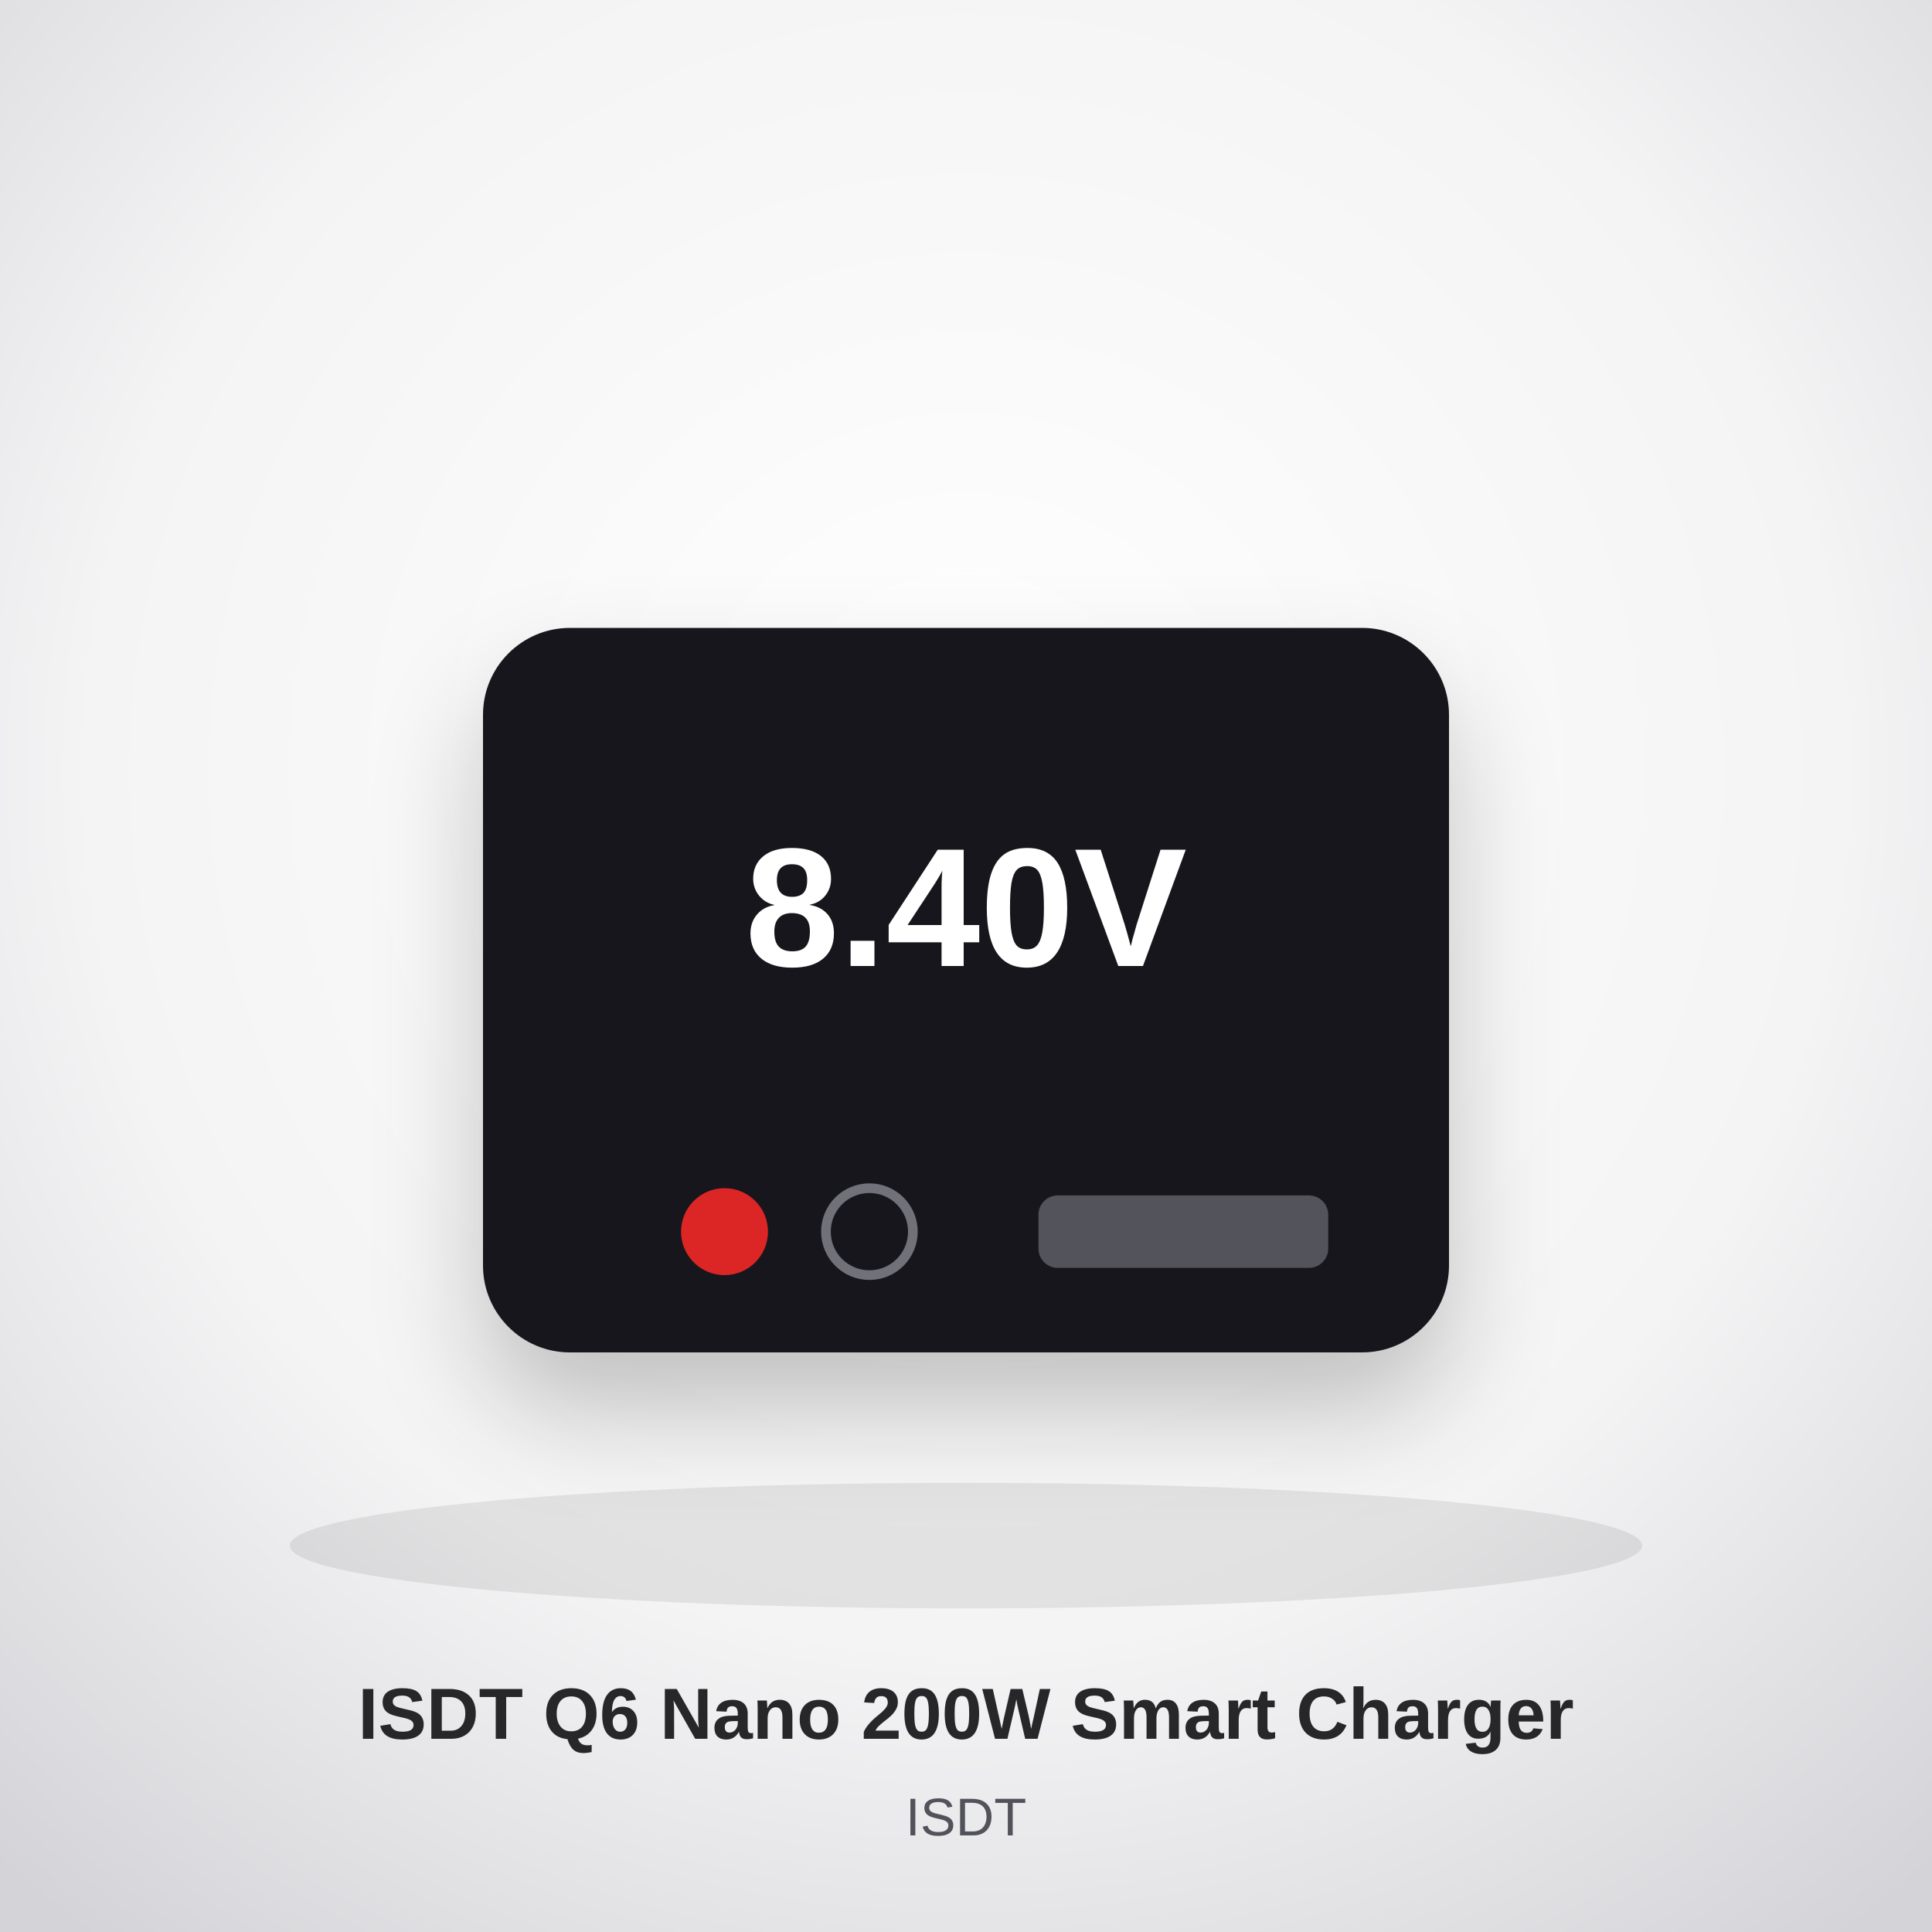
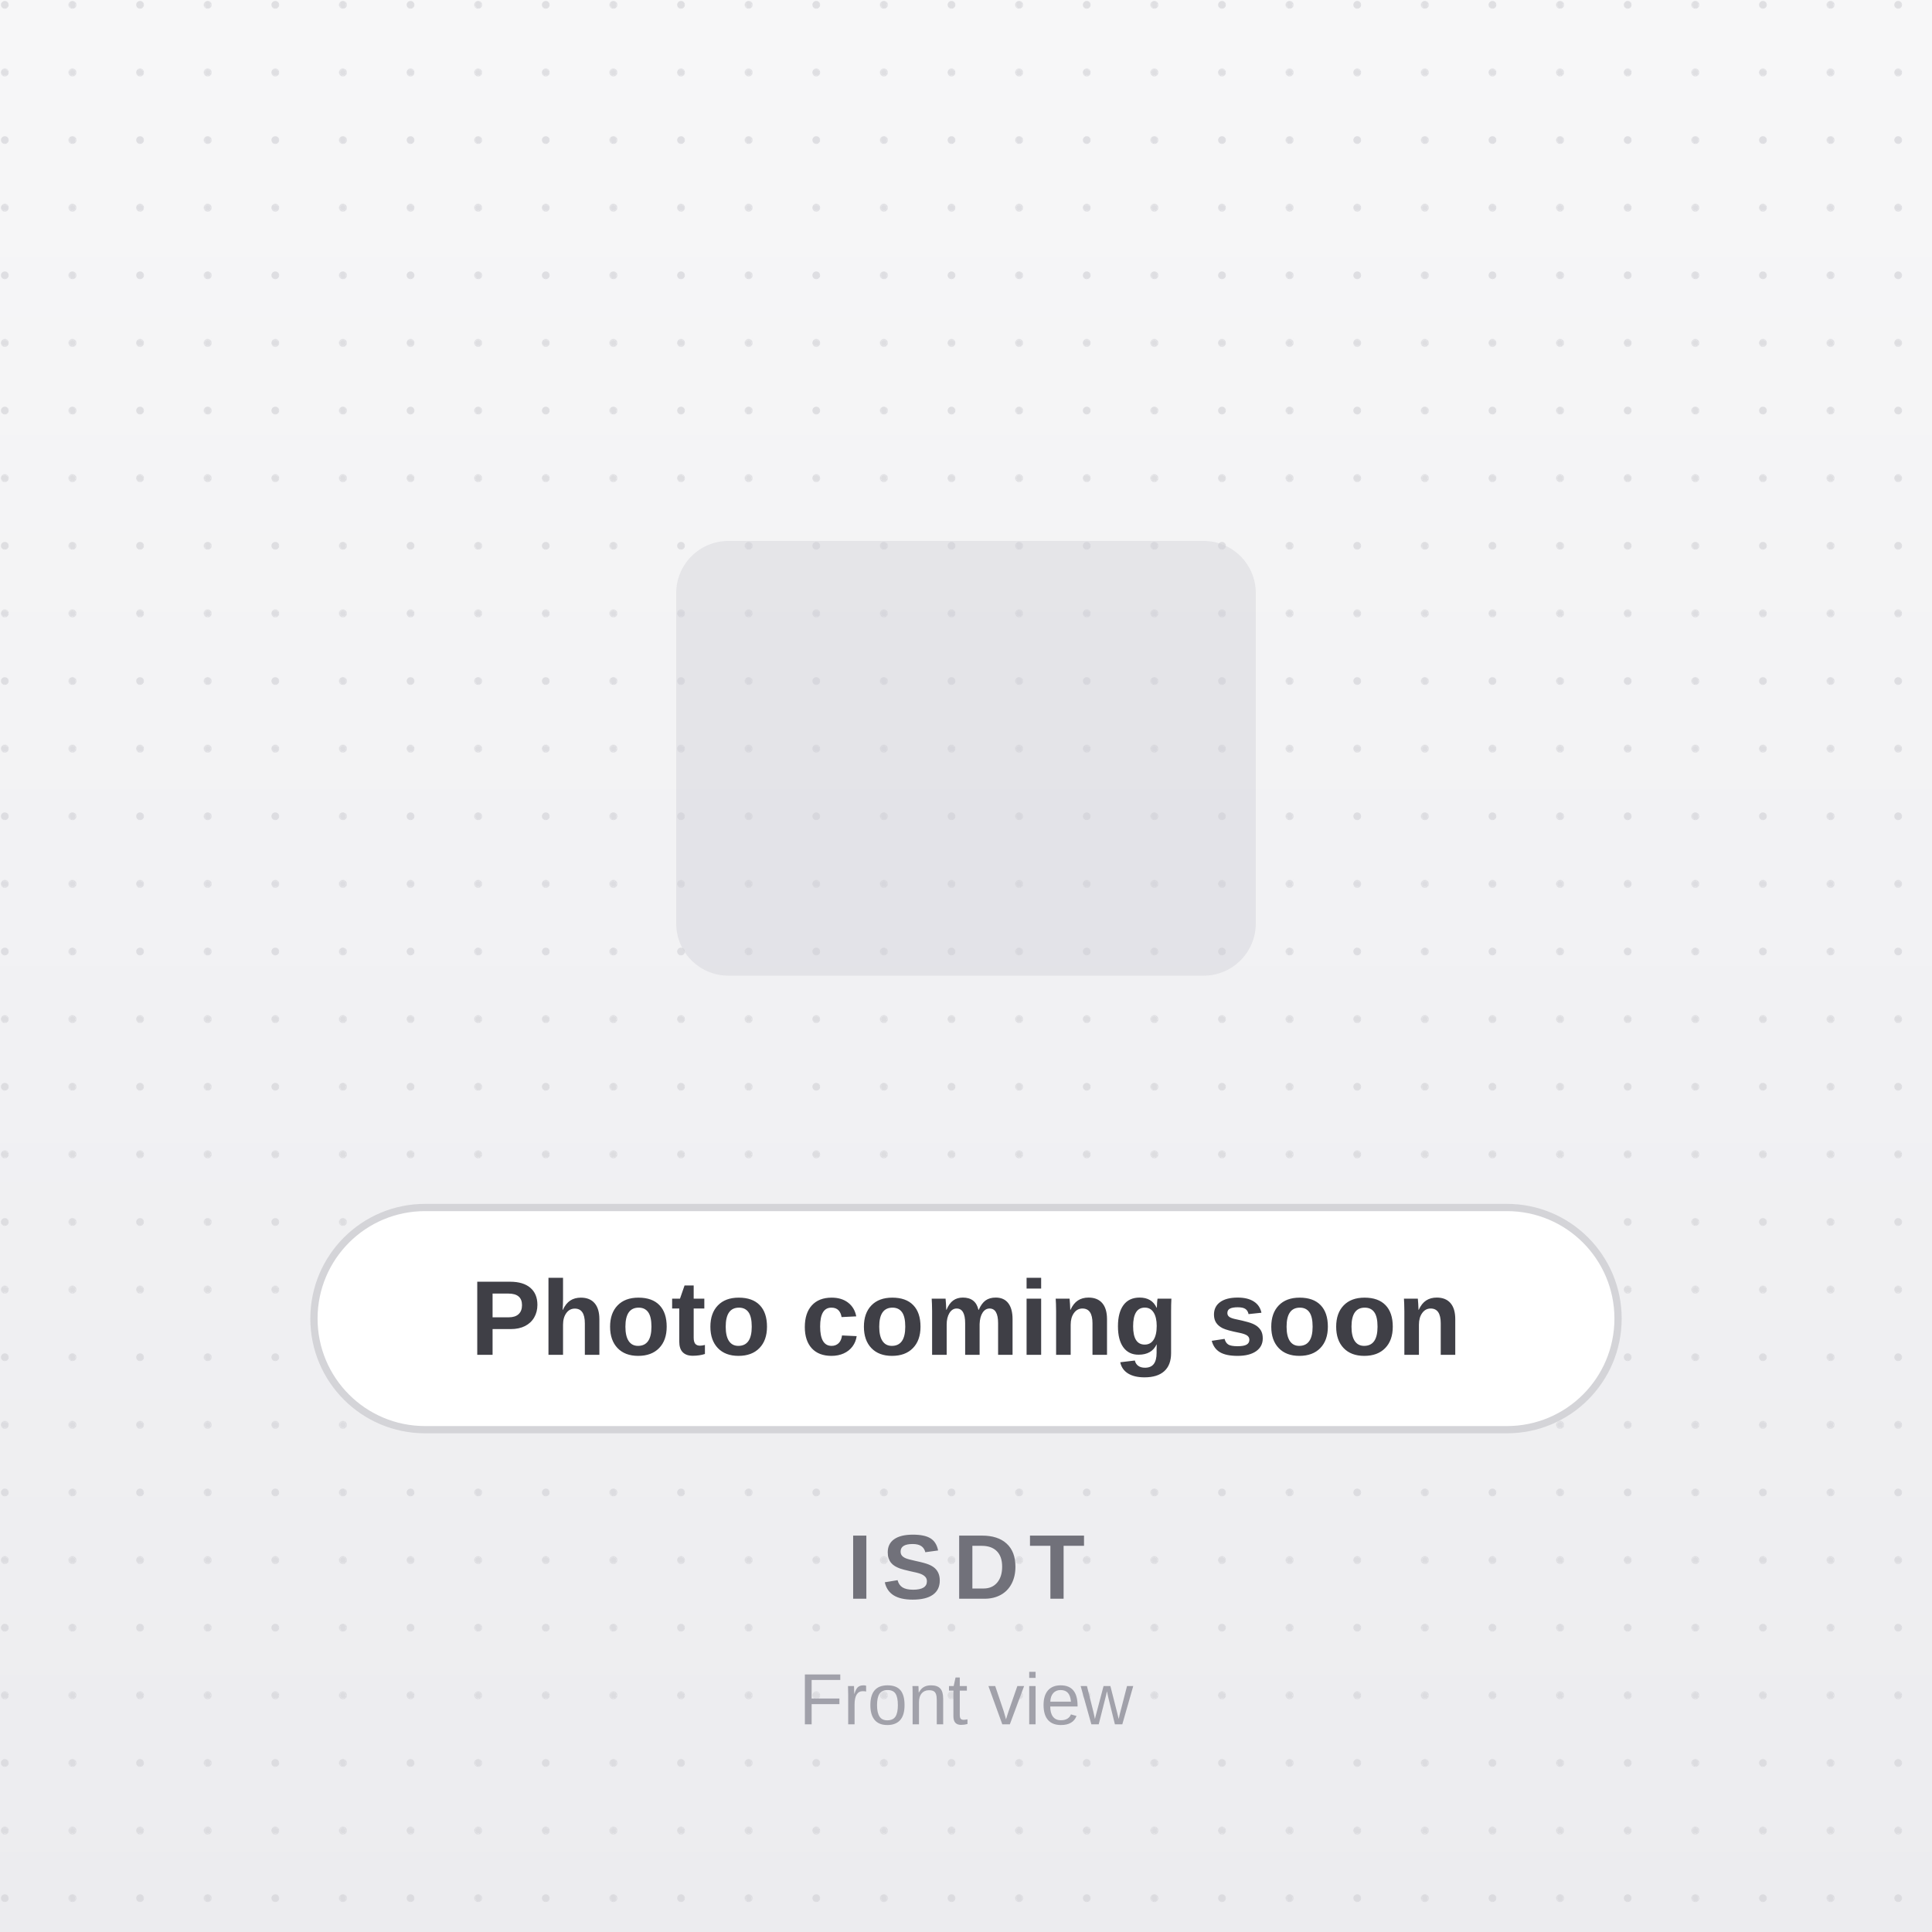
- <svg xmlns="http://www.w3.org/2000/svg" viewBox="0 0 800 800" width="800" height="800" role="img" aria-label="ISDT Q6 Nano 200W Smart Charger">
+ <svg xmlns="http://www.w3.org/2000/svg" viewBox="0 0 800 800" width="800" height="800" role="img" aria-label="ISDT Q6 Nano 200W Smart Charger – photo coming soon">
  <defs>
-     <radialGradient id="bg" cx="50%" cy="40%" r="75%">
-       <stop offset="0%" stop-color="#ffffff" />
-       <stop offset="60%" stop-color="#f4f4f5" />
-       <stop offset="100%" stop-color="#d4d4d8" />
-     </radialGradient>
-     <filter id="sh" x="-20%" y="-20%" width="140%" height="160%">
-       <feDropShadow dx="0" dy="24" stdDeviation="22" flood-color="#000" flood-opacity=".22" />
+     <linearGradient id="bg" x1="0" y1="0" x2="0" y2="1">
+       <stop offset="0%" stop-color="#f7f7f8" />
+       <stop offset="100%" stop-color="#ececef" />
+     </linearGradient>
+     <pattern id="dots" width="28" height="28" patternUnits="userSpaceOnUse">
+       <circle cx="2" cy="2" r="1.6" fill="#d4d4d8" />
+     </pattern>
+     <filter id="ghost">
+       <feColorMatrix type="matrix" values="0 0 0 0 0.63  0 0 0 0 0.63  0 0 0 0 0.67  0 0 0 1 0" />
    </filter>
  </defs>
  <rect width="800" height="800" fill="url(#bg)" />
-   <ellipse cx="400" cy="640" rx="280" ry="26" fill="#000" opacity=".08" />
-   <g filter="url(#sh)" transform="translate(400 420) rotate(0) scale(1) translate(-400 -420)">
+   <rect width="800" height="800" fill="url(#dots)" opacity=".7" />
+   <g filter="url(#ghost)" opacity=".42" transform="translate(400 320) scale(.6) translate(-400 -420)">
    <rect x="200" y="260" width="400" height="300" rx="36" fill="#18181b" />
-     <rect x="235" y="295" width="330" height="170" rx="14" fill="#18181b" />
+     <rect x="235" y="295" width="330" height="170" rx="14" fill="#000" />
    <text x="400" y="400" text-anchor="middle" font-family="Arial, sans-serif" font-size="70" font-weight="700" fill="#fff">8.40V</text>
    <circle cx="300" cy="510" r="18" fill="#dc2626" />
    <circle cx="360" cy="510" r="18" fill="#18181b" stroke="#71717a" stroke-width="4" />
    <rect x="430" y="495" width="120" height="30" rx="8" fill="#52525b" />
  </g>
-   <text x="400" y="720" text-anchor="middle" font-family="Arial, Helvetica, sans-serif" font-size="30" font-weight="700" fill="#27272a">ISDT Q6 Nano 200W Smart Charger</text>
-   <text x="400" y="760" text-anchor="middle" font-family="Arial, Helvetica, sans-serif" font-size="22" fill="#52525b">ISDT</text>
+   <g font-family="Arial, Helvetica, sans-serif" text-anchor="middle">
+     <rect x="130" y="500" width="540" height="92" rx="46" fill="#ffffff" stroke="#d4d4d8" stroke-width="3" />
+     <text x="400" y="561" font-size="44" font-weight="700" fill="#3f3f46">Photo coming soon</text>
+     <text x="400" y="662" font-size="38" font-weight="700" letter-spacing="4" fill="#71717a">ISDT</text>
+     <text x="400" y="714" font-size="30" fill="#a1a1aa">Front view</text>
+   </g>
</svg>
